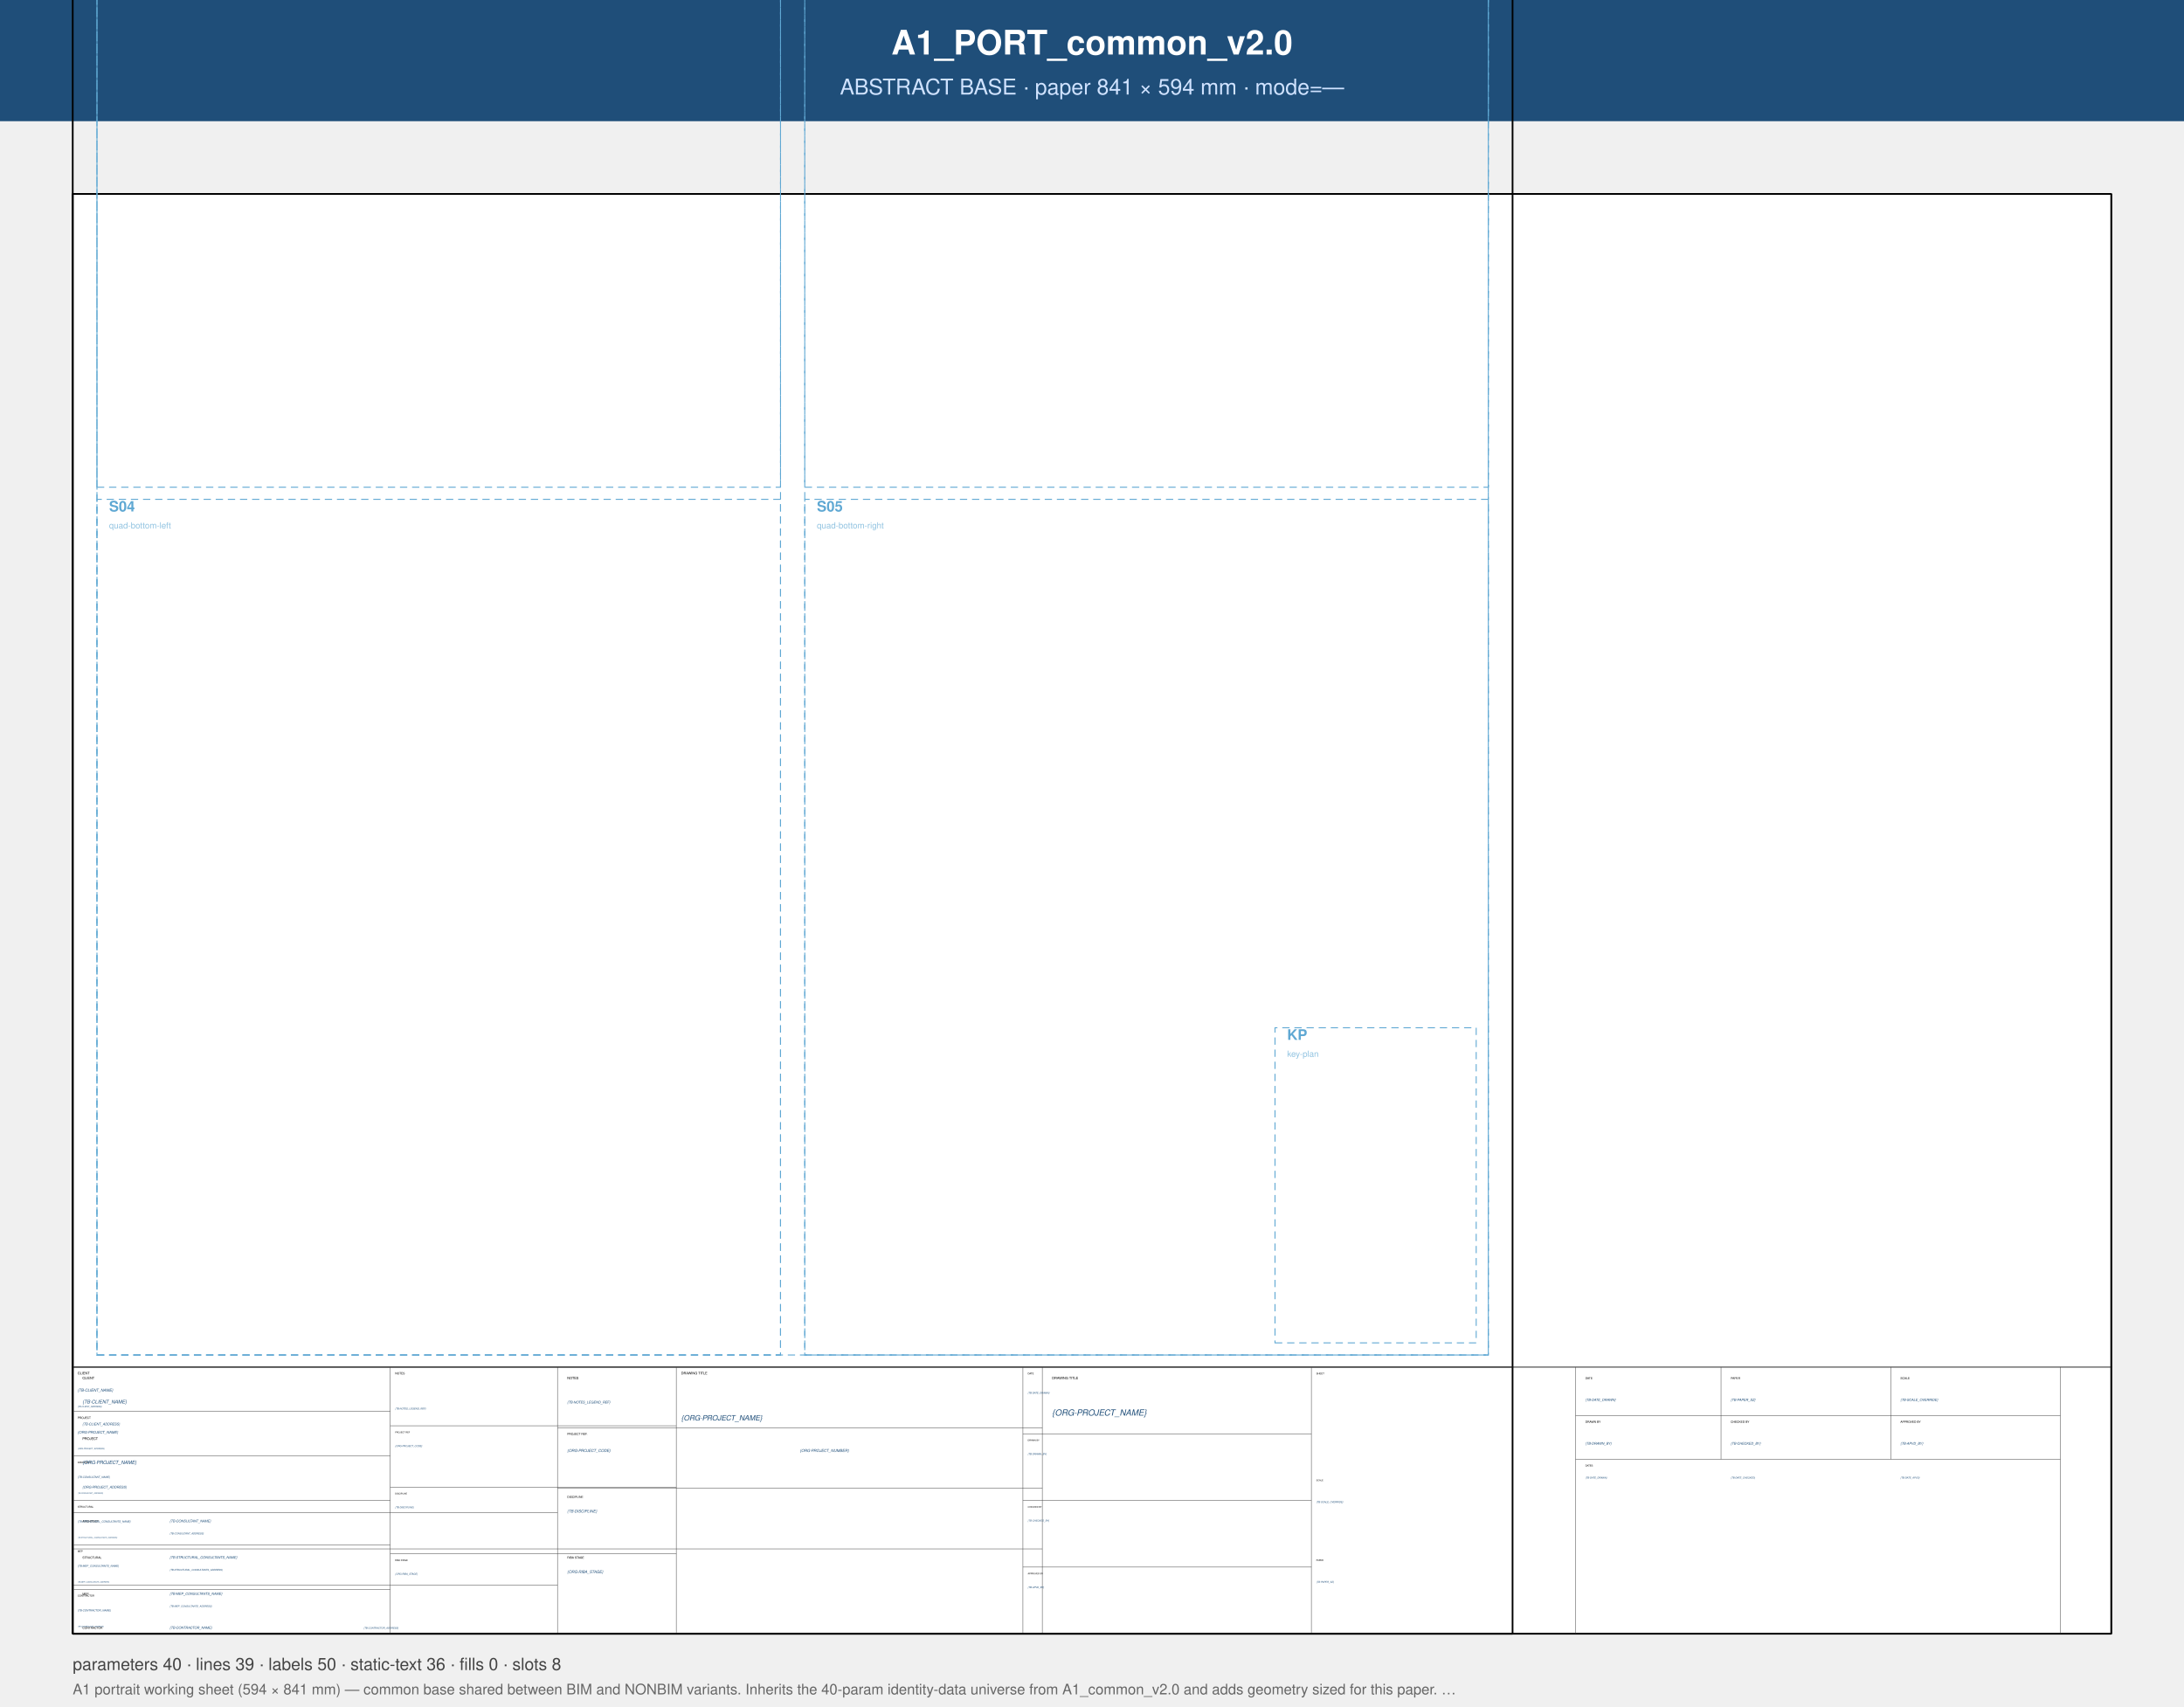
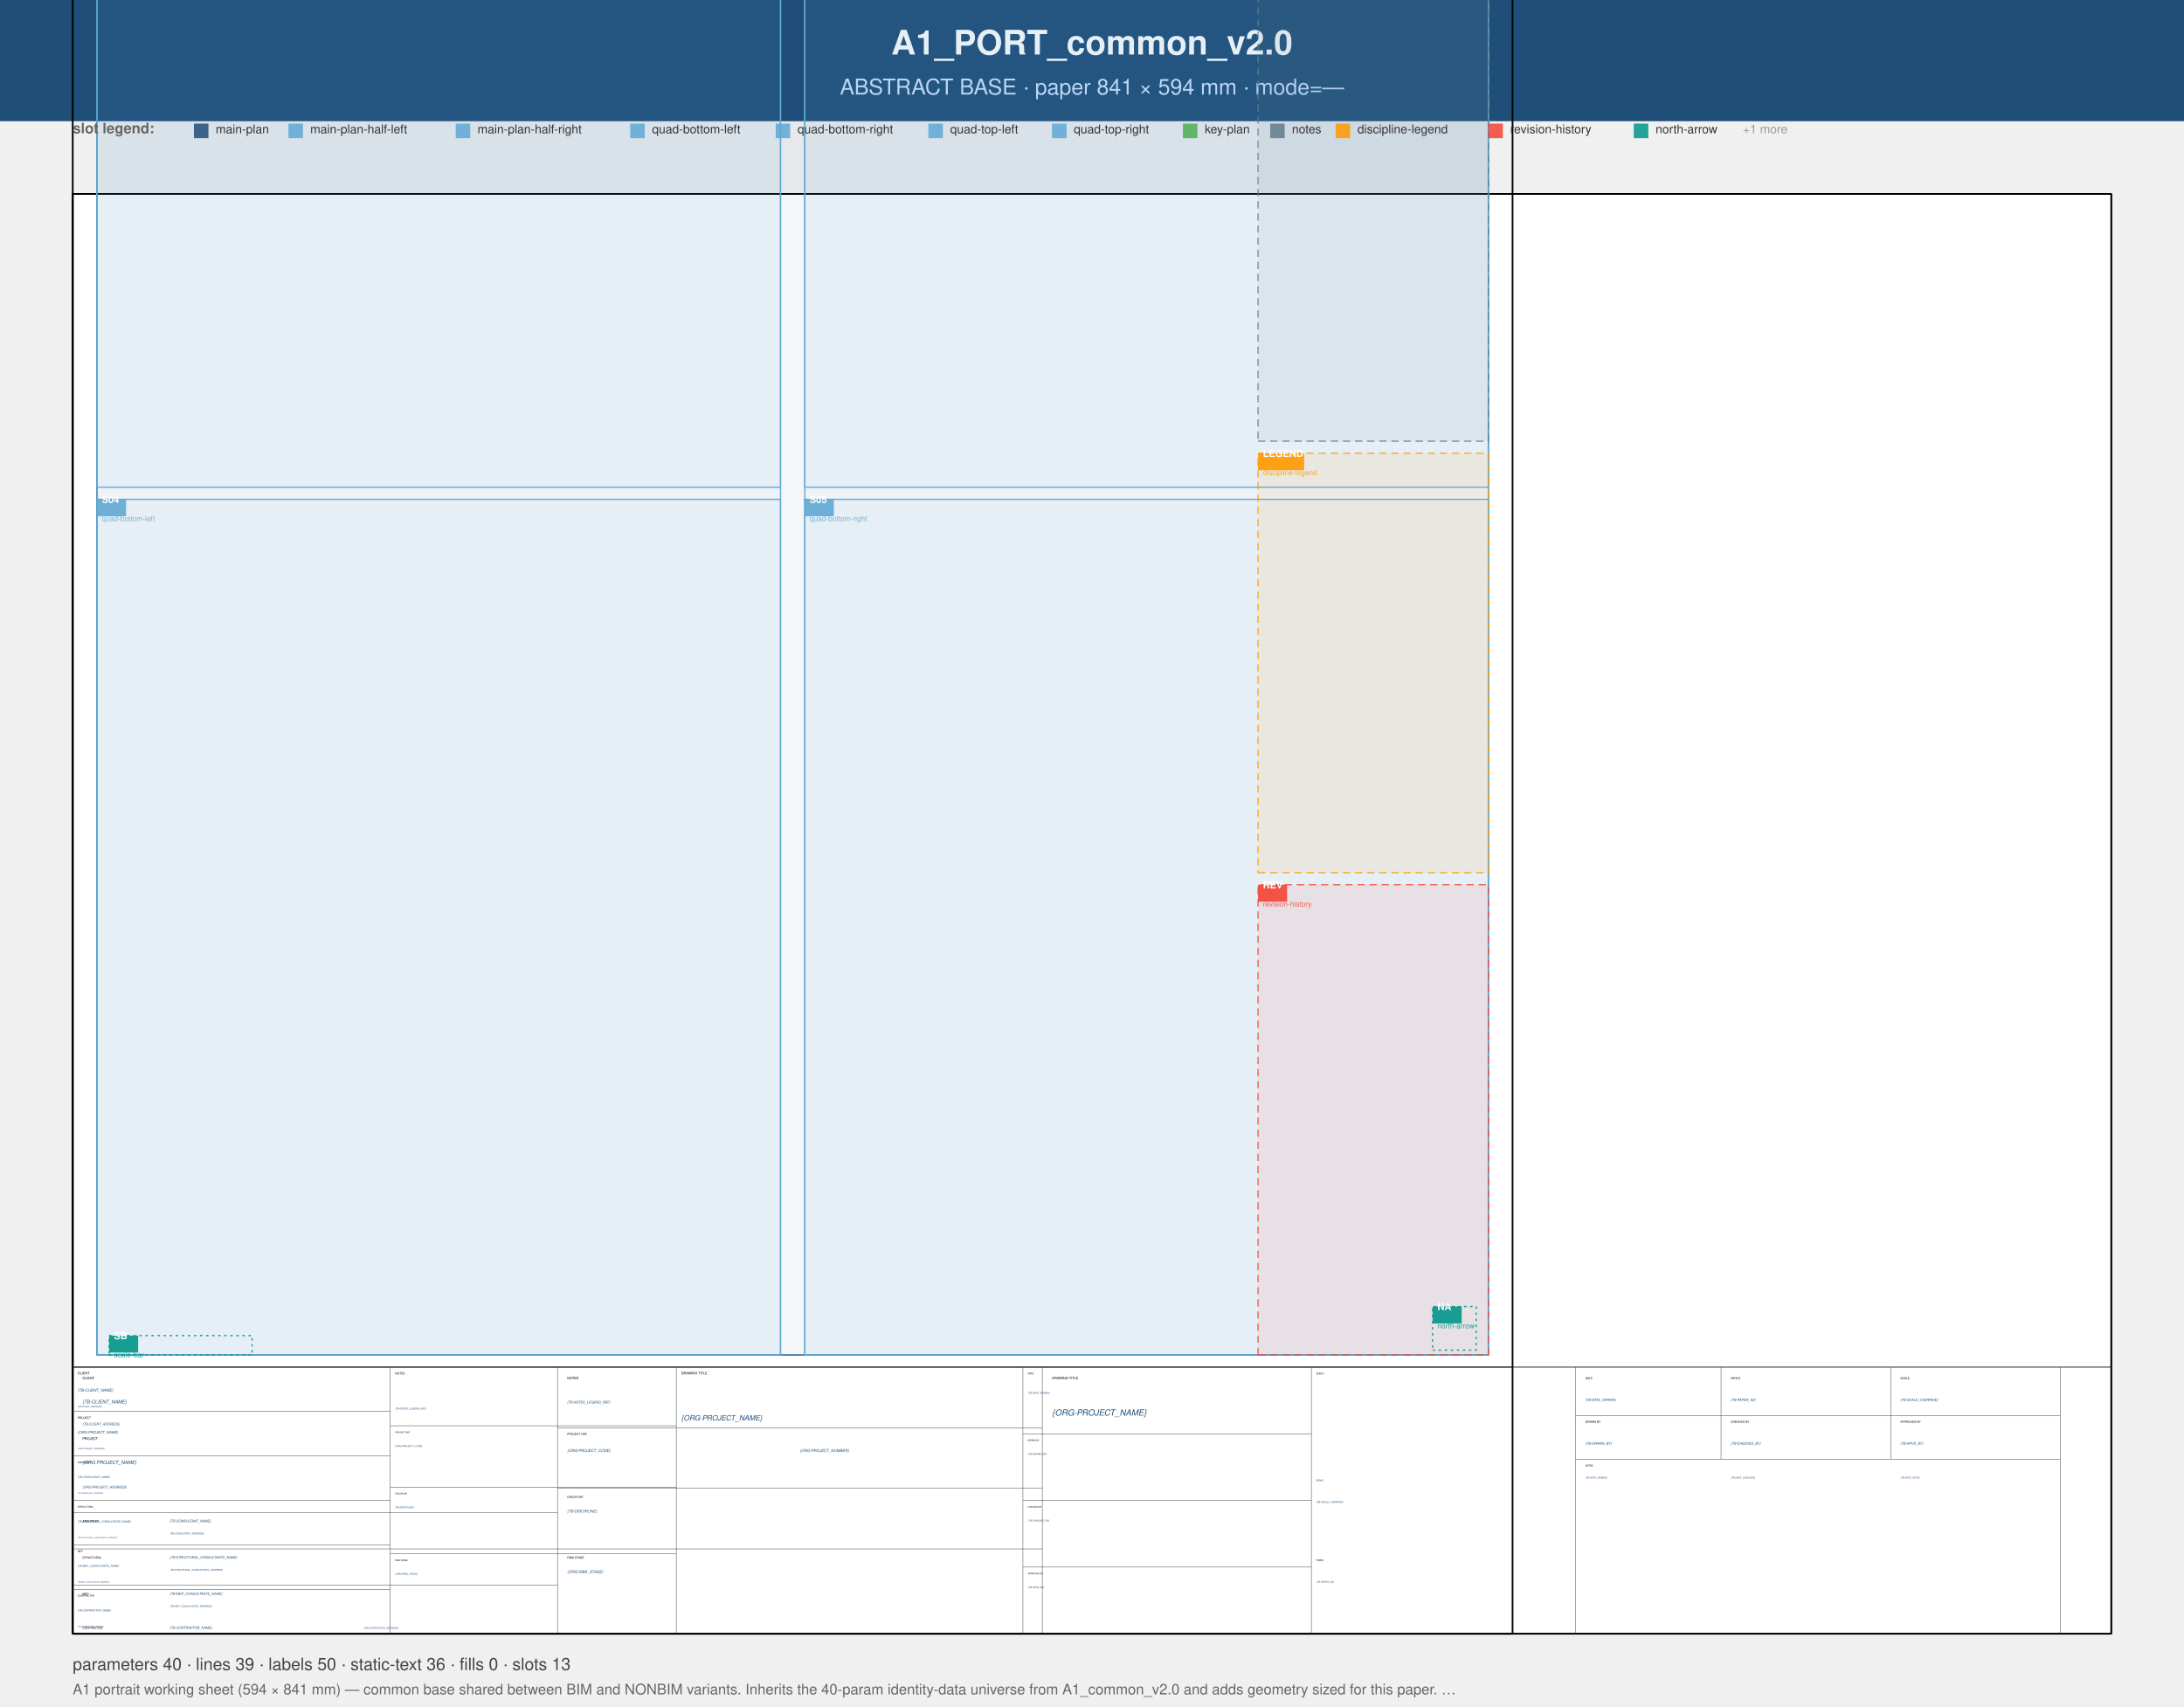
<svg xmlns="http://www.w3.org/2000/svg" viewBox="0 0 901 704" width="901mm" height="704mm" style="background:#fafafa;font-family:Helvetica,Arial,sans-serif;">
  <rect x="0" y="0" width="901" height="50" fill="#1F4E79" />
  <text x="450.5" y="22.5" text-anchor="middle" fill="#fff" font-size="14" font-weight="bold">A1_PORT_common_v2.0</text>
  <text x="450.5" y="39.0" text-anchor="middle" fill="#cfe2ff" font-size="9">ABSTRACT BASE   ·   paper 841 × 594 mm   ·   mode=—</text>
  <g transform="translate(30,674) scale(1,-1)">
    <rect x="0" y="0" width="841" height="594" fill="#ffffff" stroke="#1a1a1a" stroke-width="0.6" />
    <line x1="0" y1="0" x2="841" y2="0" stroke="#000" stroke-width="0.7" />
    <line x1="841" y1="0" x2="841" y2="594" stroke="#000" stroke-width="0.7" />
    <line x1="841" y1="594" x2="0" y2="594" stroke="#000" stroke-width="0.7" />
    <line x1="0" y1="594" x2="0" y2="0" stroke="#000" stroke-width="0.7" />
    <line x1="0" y1="110" x2="841" y2="110" stroke="#222" stroke-width="0.35" />
    <line x1="200" y1="0" x2="200" y2="110" stroke="#444" stroke-width="0.18" />
    <line x1="400" y1="0" x2="400" y2="110" stroke="#444" stroke-width="0.18" />
    <line x1="620" y1="0" x2="620" y2="110" stroke="#444" stroke-width="0.18" />
    <line x1="820" y1="0" x2="820" y2="110" stroke="#444" stroke-width="0.18" />
    <line x1="0" y1="50" x2="200" y2="50" stroke="#444" stroke-width="0.18" />
    <line x1="0" y1="35" x2="200" y2="35" stroke="#444" stroke-width="0.18" />
    <line x1="0" y1="20" x2="200" y2="20" stroke="#444" stroke-width="0.18" />
    <line x1="200" y1="85" x2="400" y2="85" stroke="#444" stroke-width="0.18" />
    <line x1="200" y1="60" x2="400" y2="60" stroke="#444" stroke-width="0.18" />
    <line x1="200" y1="35" x2="400" y2="35" stroke="#444" stroke-width="0.18" />
    <line x1="620" y1="90" x2="820" y2="90" stroke="#444" stroke-width="0.18" />
    <line x1="620" y1="72" x2="820" y2="72" stroke="#444" stroke-width="0.18" />
    <line x1="680" y1="72" x2="680" y2="110" stroke="#444" stroke-width="0.18" />
    <line x1="750" y1="72" x2="750" y2="110" stroke="#444" stroke-width="0.18" />
    <line x1="0" y1="0" x2="594" y2="0" stroke="#000" stroke-width="0.7" />
    <line x1="594" y1="0" x2="594" y2="841" stroke="#000" stroke-width="0.7" />
    <line x1="594" y1="841" x2="0" y2="841" stroke="#000" stroke-width="0.7" />
    <line x1="0" y1="841" x2="0" y2="0" stroke="#000" stroke-width="0.7" />
    <line x1="0" y1="110" x2="594" y2="110" stroke="#222" stroke-width="0.35" />
    <line x1="131" y1="0" x2="131" y2="110" stroke="#444" stroke-width="0.18" />
    <line x1="249" y1="0" x2="249" y2="110" stroke="#444" stroke-width="0.18" />
    <line x1="392" y1="0" x2="392" y2="110" stroke="#444" stroke-width="0.18" />
    <line x1="511" y1="0" x2="511" y2="110" stroke="#444" stroke-width="0.18" />
    <line x1="0" y1="18.3" x2="131" y2="18.3" stroke="#444" stroke-width="0.18" />
    <line x1="0" y1="36.7" x2="131" y2="36.7" stroke="#444" stroke-width="0.18" />
    <line x1="0" y1="55.0" x2="131" y2="55.0" stroke="#444" stroke-width="0.18" />
    <line x1="0" y1="73.3" x2="131" y2="73.3" stroke="#444" stroke-width="0.18" />
    <line x1="0" y1="91.7" x2="131" y2="91.7" stroke="#444" stroke-width="0.18" />
    <line x1="131" y1="33.0" x2="249" y2="33.0" stroke="#444" stroke-width="0.18" />
    <line x1="131" y1="60.5" x2="249" y2="60.5" stroke="#444" stroke-width="0.18" />
    <line x1="131" y1="85.8" x2="249" y2="85.8" stroke="#444" stroke-width="0.18" />
    <line x1="392" y1="27.5" x2="511" y2="27.5" stroke="#444" stroke-width="0.18" />
    <line x1="392" y1="55.0" x2="511" y2="55.0" stroke="#444" stroke-width="0.18" />
    <line x1="392" y1="82.5" x2="511" y2="82.5" stroke="#444" stroke-width="0.18" />
    <g transform="translate(4,105) scale(1,-1)">
      <text x="0" y="0" font-size="1.4" text-anchor="start" fill="#000">CLIENT</text>
    </g>
    <g transform="translate(4,80) scale(1,-1)">
      <text x="0" y="0" font-size="1.4" text-anchor="start" fill="#000">PROJECT</text>
    </g>
    <g transform="translate(4,46) scale(1,-1)">
      <text x="0" y="0" font-size="1.2" text-anchor="start" fill="#000">ARCHITECT</text>
    </g>
    <g transform="translate(4,31) scale(1,-1)">
      <text x="0" y="0" font-size="1.2" text-anchor="start" fill="#000">STRUCTURAL</text>
    </g>
    <g transform="translate(4,16) scale(1,-1)">
      <text x="0" y="0" font-size="1.2" text-anchor="start" fill="#000">MEP</text>
    </g>
    <g transform="translate(4,2) scale(1,-1)">
      <text x="0" y="0" font-size="1.2" text-anchor="start" fill="#000">CONTRACTOR</text>
    </g>
    <g transform="translate(204,105) scale(1,-1)">
      <text x="0" y="0" font-size="1.4" text-anchor="start" fill="#000">NOTES</text>
    </g>
    <g transform="translate(404,105) scale(1,-1)">
      <text x="0" y="0" font-size="1.4" text-anchor="start" fill="#000">DRAWING TITLE</text>
    </g>
    <g transform="translate(204,82) scale(1,-1)">
      <text x="0" y="0" font-size="1.2" text-anchor="start" fill="#000">PROJECT REF.</text>
    </g>
    <g transform="translate(204,56) scale(1,-1)">
      <text x="0" y="0" font-size="1.2" text-anchor="start" fill="#000">DISCIPLINE</text>
    </g>
    <g transform="translate(204,31) scale(1,-1)">
      <text x="0" y="0" font-size="1.2" text-anchor="start" fill="#000">RIBA STAGE</text>
    </g>
    <g transform="translate(624,105) scale(1,-1)">
      <text x="0" y="0" font-size="1.2" text-anchor="start" fill="#000">DATE</text>
    </g>
    <g transform="translate(684,105) scale(1,-1)">
      <text x="0" y="0" font-size="1.2" text-anchor="start" fill="#000">PAPER</text>
    </g>
    <g transform="translate(754,105) scale(1,-1)">
      <text x="0" y="0" font-size="1.2" text-anchor="start" fill="#000">SCALE</text>
    </g>
    <g transform="translate(624,87) scale(1,-1)">
      <text x="0" y="0" font-size="1.2" text-anchor="start" fill="#000">DRAWN BY</text>
    </g>
    <g transform="translate(684,87) scale(1,-1)">
      <text x="0" y="0" font-size="1.2" text-anchor="start" fill="#000">CHECKED BY</text>
    </g>
    <g transform="translate(754,87) scale(1,-1)">
      <text x="0" y="0" font-size="1.2" text-anchor="start" fill="#000">APPROVED BY</text>
    </g>
    <g transform="translate(624,69) scale(1,-1)">
      <text x="0" y="0" font-size="1.0" text-anchor="start" fill="#000">DATES</text>
    </g>
    <g transform="translate(2,107) scale(1,-1)">
      <text x="0" y="0" font-size="1.4" text-anchor="start" fill="#000">CLIENT</text>
    </g>
    <g transform="translate(2,88.66667) scale(1,-1)">
      <text x="0" y="0" font-size="1.2" text-anchor="start" fill="#000">PROJECT</text>
    </g>
    <g transform="translate(2,70.33333) scale(1,-1)">
      <text x="0" y="0" font-size="1.0" text-anchor="start" fill="#000">ARCHITECT</text>
    </g>
    <g transform="translate(2,52.0) scale(1,-1)">
      <text x="0" y="0" font-size="1.0" text-anchor="start" fill="#000">STRUCTURAL</text>
    </g>
    <g transform="translate(2,33.66667) scale(1,-1)">
      <text x="0" y="0" font-size="1.0" text-anchor="start" fill="#000">MEP</text>
    </g>
    <g transform="translate(2,15.33333) scale(1,-1)">
      <text x="0" y="0" font-size="1.0" text-anchor="start" fill="#000">CONTRACTOR</text>
    </g>
    <g transform="translate(133,107) scale(1,-1)">
      <text x="0" y="0" font-size="1.2" text-anchor="start" fill="#000">NOTES</text>
    </g>
    <g transform="translate(133,82.8) scale(1,-1)">
      <text x="0" y="0" font-size="0.9" text-anchor="start" fill="#000">PROJECT REF</text>
    </g>
    <g transform="translate(133,57.5) scale(1,-1)">
      <text x="0" y="0" font-size="0.9" text-anchor="start" fill="#000">DISCIPLINE</text>
    </g>
    <g transform="translate(133,30.0) scale(1,-1)">
      <text x="0" y="0" font-size="0.9" text-anchor="start" fill="#000">RIBA STAGE</text>
    </g>
    <g transform="translate(251,107) scale(1,-1)">
      <text x="0" y="0" font-size="1.4" text-anchor="start" fill="#000">DRAWING TITLE</text>
    </g>
    <g transform="translate(394,107) scale(1,-1)">
      <text x="0" y="0" font-size="1.0" text-anchor="start" fill="#000">DATE</text>
    </g>
    <g transform="translate(394,79.5) scale(1,-1)">
      <text x="0" y="0" font-size="0.9" text-anchor="start" fill="#000">DRAWN BY</text>
    </g>
    <g transform="translate(394,52.0) scale(1,-1)">
      <text x="0" y="0" font-size="0.9" text-anchor="start" fill="#000">CHECKED BY</text>
    </g>
    <g transform="translate(394,24.5) scale(1,-1)">
      <text x="0" y="0" font-size="0.9" text-anchor="start" fill="#000">APPROVED BY</text>
    </g>
    <g transform="translate(513,107) scale(1,-1)">
      <text x="0" y="0" font-size="1.0" text-anchor="start" fill="#000">SHEET</text>
    </g>
    <g transform="translate(513,63.0) scale(1,-1)">
      <text x="0" y="0" font-size="0.9" text-anchor="start" fill="#000">SCALE</text>
    </g>
    <g transform="translate(513,30.0) scale(1,-1)">
      <text x="0" y="0" font-size="0.9" text-anchor="start" fill="#000">PAPER</text>
    </g>
    <g transform="translate(4,95) scale(1,-1)">
      <text x="0" y="0" font-size="2.0" text-anchor="start" fill="#1F4E79" font-style="italic">{TB·CLIENT_NAME}</text>
    </g>
    <g transform="translate(4,86) scale(1,-1)">
      <text x="0" y="0" font-size="1.4" text-anchor="start" fill="#1F4E79" font-style="italic">{TB·CLIENT_ADDRESS}</text>
    </g>
    <g transform="translate(4,70) scale(1,-1)">
      <text x="0" y="0" font-size="2.0" text-anchor="start" fill="#1F4E79" font-style="italic">{ORG·PROJECT_NAME}</text>
    </g>
    <g transform="translate(4,60) scale(1,-1)">
      <text x="0" y="0" font-size="1.4" text-anchor="start" fill="#1F4E79" font-style="italic">{ORG·PROJECT_ADDRESS}</text>
    </g>
    <g transform="translate(40,46) scale(1,-1)">
      <text x="0" y="0" font-size="1.4" text-anchor="start" fill="#1F4E79" font-style="italic">{TB·CONSULTANT_NAME}</text>
    </g>
    <g transform="translate(40,41) scale(1,-1)">
      <text x="0" y="0" font-size="1.0" text-anchor="start" fill="#1F4E79" font-style="italic">{TB·CONSULTANT_ADDRESS}</text>
    </g>
    <g transform="translate(40,31) scale(1,-1)">
      <text x="0" y="0" font-size="1.4" text-anchor="start" fill="#1F4E79" font-style="italic">{TB·STRUCTURAL_CONSULTANTS_NAME}</text>
    </g>
    <g transform="translate(40,26) scale(1,-1)">
      <text x="0" y="0" font-size="1.0" text-anchor="start" fill="#1F4E79" font-style="italic">{TB·STRUCTURAL_CONSULTANTS_ADDRESS}</text>
    </g>
    <g transform="translate(40,16) scale(1,-1)">
      <text x="0" y="0" font-size="1.4" text-anchor="start" fill="#1F4E79" font-style="italic">{TB·MEP_CONSULTANTS_NAME}</text>
    </g>
    <g transform="translate(40,11) scale(1,-1)">
      <text x="0" y="0" font-size="1.0" text-anchor="start" fill="#1F4E79" font-style="italic">{TB·MEP_CONSULTANTS_ADDRESS}</text>
    </g>
    <g transform="translate(40,2) scale(1,-1)">
      <text x="0" y="0" font-size="1.4" text-anchor="start" fill="#1F4E79" font-style="italic">{TB·CONTRACTOR_NAME}</text>
    </g>
    <g transform="translate(120,2) scale(1,-1)">
      <text x="0" y="0" font-size="1.0" text-anchor="start" fill="#1F4E79" font-style="italic">{TB·CONTRACTOR_ADDRESS}</text>
    </g>
    <g transform="translate(204,75) scale(1,-1)">
      <text x="0" y="0" font-size="1.6" text-anchor="start" fill="#1F4E79" font-style="italic">{ORG·PROJECT_CODE}</text>
    </g>
    <g transform="translate(300,75) scale(1,-1)">
      <text x="0" y="0" font-size="1.6" text-anchor="start" fill="#1F4E79" font-style="italic">{ORG·PROJECT_NUMBER}</text>
    </g>
    <g transform="translate(204,50) scale(1,-1)">
      <text x="0" y="0" font-size="1.6" text-anchor="start" fill="#1F4E79" font-style="italic">{TB·DISCIPLINE}</text>
    </g>
    <g transform="translate(204,25) scale(1,-1)">
      <text x="0" y="0" font-size="1.6" text-anchor="start" fill="#1F4E79" font-style="italic">{ORG·RIBA_STAGE}</text>
    </g>
    <g transform="translate(204,95) scale(1,-1)">
      <text x="0" y="0" font-size="1.4" text-anchor="start" fill="#1F4E79" font-style="italic">{TB·NOTES_LEGEND_REF}</text>
    </g>
    <g transform="translate(404,90) scale(1,-1)">
      <text x="0" y="0" font-size="3.5" text-anchor="start" fill="#1F4E79" font-style="italic">{ORG·PROJECT_NAME}</text>
    </g>
    <g transform="translate(624,96) scale(1,-1)">
      <text x="0" y="0" font-size="1.4" text-anchor="start" fill="#1F4E79" font-style="italic">{TB·DATE_DRAWN}</text>
    </g>
    <g transform="translate(684,96) scale(1,-1)">
      <text x="0" y="0" font-size="1.4" text-anchor="start" fill="#1F4E79" font-style="italic">{TB·PAPER_SZ}</text>
    </g>
    <g transform="translate(754,96) scale(1,-1)">
      <text x="0" y="0" font-size="1.4" text-anchor="start" fill="#1F4E79" font-style="italic">{TB·SCALE_OVERRIDE}</text>
    </g>
    <g transform="translate(624,78) scale(1,-1)">
      <text x="0" y="0" font-size="1.4" text-anchor="start" fill="#1F4E79" font-style="italic">{TB·DRAWN_BY}</text>
    </g>
    <g transform="translate(684,78) scale(1,-1)">
      <text x="0" y="0" font-size="1.4" text-anchor="start" fill="#1F4E79" font-style="italic">{TB·CHECKED_BY}</text>
    </g>
    <g transform="translate(754,78) scale(1,-1)">
      <text x="0" y="0" font-size="1.4" text-anchor="start" fill="#1F4E79" font-style="italic">{TB·APVD_BY}</text>
    </g>
    <g transform="translate(624,64) scale(1,-1)">
      <text x="0" y="0" font-size="1.0" text-anchor="start" fill="#1F4E79" font-style="italic">{TB·DATE_DRAWN}</text>
    </g>
    <g transform="translate(684,64) scale(1,-1)">
      <text x="0" y="0" font-size="1.0" text-anchor="start" fill="#1F4E79" font-style="italic">{TB·DATE_CHECKED}</text>
    </g>
    <g transform="translate(754,64) scale(1,-1)">
      <text x="0" y="0" font-size="1.0" text-anchor="start" fill="#1F4E79" font-style="italic">{TB·DATE_APVD}</text>
    </g>
    <g transform="translate(2,99.91667) scale(1,-1)">
      <text x="0" y="0" font-size="1.6" text-anchor="start" fill="#1F4E79" font-style="italic">{TB·CLIENT_NAME}</text>
    </g>
    <g transform="translate(2,93.41667) scale(1,-1)">
      <text x="0" y="0" font-size="0.9" text-anchor="start" fill="#1F4E79" font-style="italic">{TB·CLIENT_ADDRESS}</text>
    </g>
    <g transform="translate(2,82.58333) scale(1,-1)">
      <text x="0" y="0" font-size="1.5" text-anchor="start" fill="#1F4E79" font-style="italic">{ORG·PROJECT_NAME}</text>
    </g>
    <g transform="translate(2,76.08333) scale(1,-1)">
      <text x="0" y="0" font-size="0.85" text-anchor="start" fill="#1F4E79" font-style="italic">{ORG·PROJECT_ADDRESS}</text>
    </g>
    <g transform="translate(2,64.25) scale(1,-1)">
      <text x="0" y="0" font-size="1.1" text-anchor="start" fill="#1F4E79" font-style="italic">{TB·CONSULTANT_NAME}</text>
    </g>
    <g transform="translate(2,57.75) scale(1,-1)">
      <text x="0" y="0" font-size="0.75" text-anchor="start" fill="#1F4E79" font-style="italic">{TB·CONSULTANT_ADDRESS}</text>
    </g>
    <g transform="translate(2,45.91667) scale(1,-1)">
      <text x="0" y="0" font-size="1.1" text-anchor="start" fill="#1F4E79" font-style="italic">{TB·STRUCTURAL_CONSULTANTS_NAME}</text>
    </g>
    <g transform="translate(2,39.41667) scale(1,-1)">
      <text x="0" y="0" font-size="0.75" text-anchor="start" fill="#1F4E79" font-style="italic">{TB·STRUCTURAL_CONSULTANTS_ADDRESS}</text>
    </g>
    <g transform="translate(2,27.58333) scale(1,-1)">
      <text x="0" y="0" font-size="1.1" text-anchor="start" fill="#1F4E79" font-style="italic">{TB·MEP_CONSULTANTS_NAME}</text>
    </g>
    <g transform="translate(2,21.08333) scale(1,-1)">
      <text x="0" y="0" font-size="0.75" text-anchor="start" fill="#1F4E79" font-style="italic">{TB·MEP_CONSULTANTS_ADDRESS}</text>
    </g>
    <g transform="translate(2,9.25) scale(1,-1)">
      <text x="0" y="0" font-size="1.1" text-anchor="start" fill="#1F4E79" font-style="italic">{TB·CONTRACTOR_NAME}</text>
    </g>
    <g transform="translate(2,2.75) scale(1,-1)">
      <text x="0" y="0" font-size="0.75" text-anchor="start" fill="#1F4E79" font-style="italic">{TB·CONTRACTOR_ADDRESS}</text>
    </g>
    <g transform="translate(133,92.5) scale(1,-1)">
      <text x="0" y="0" font-size="1.0" text-anchor="start" fill="#1F4E79" font-style="italic">{TB·NOTES_LEGEND_REF}</text>
    </g>
    <g transform="translate(133,77.1) scale(1,-1)">
      <text x="0" y="0" font-size="1.0" text-anchor="start" fill="#1F4E79" font-style="italic">{ORG·PROJECT_CODE}</text>
    </g>
    <g transform="translate(133,51.8) scale(1,-1)">
      <text x="0" y="0" font-size="1.0" text-anchor="start" fill="#1F4E79" font-style="italic">{TB·DISCIPLINE}</text>
    </g>
    <g transform="translate(133,24.3) scale(1,-1)">
      <text x="0" y="0" font-size="1.0" text-anchor="start" fill="#1F4E79" font-style="italic">{ORG·RIBA_STAGE}</text>
    </g>
    <g transform="translate(251,88.0) scale(1,-1)">
      <text x="0" y="0" font-size="3.0" text-anchor="start" fill="#1F4E79" font-style="italic">{ORG·PROJECT_NAME}</text>
    </g>
    <g transform="translate(394,99.0) scale(1,-1)">
      <text x="0" y="0" font-size="1.0" text-anchor="start" fill="#1F4E79" font-style="italic">{TB·DATE_DRAWN}</text>
    </g>
    <g transform="translate(394,73.8) scale(1,-1)">
      <text x="0" y="0" font-size="1.0" text-anchor="start" fill="#1F4E79" font-style="italic">{TB·DRAWN_BY}</text>
    </g>
    <g transform="translate(394,46.3) scale(1,-1)">
      <text x="0" y="0" font-size="1.0" text-anchor="start" fill="#1F4E79" font-style="italic">{TB·CHECKED_BY}</text>
    </g>
    <g transform="translate(394,18.8) scale(1,-1)">
      <text x="0" y="0" font-size="1.0" text-anchor="start" fill="#1F4E79" font-style="italic">{TB·APVD_BY}</text>
    </g>
    <g transform="translate(513,54.0) scale(1,-1)">
      <text x="0" y="0" font-size="1.0" text-anchor="start" fill="#1F4E79" font-style="italic">{TB·SCALE_OVERRIDE}</text>
    </g>
    <g transform="translate(513,21.0) scale(1,-1)">
      <text x="0" y="0" font-size="1.0" text-anchor="start" fill="#1F4E79" font-style="italic">{TB·PAPER_SZ}</text>
    </g>
-     <rect x="10" y="115" width="574" height="721" fill="none" stroke="#5fa8d3" stroke-width="0.4" stroke-dasharray="3,2" />
-     <g transform="translate(15,831) scale(1,-1)">
-       <text x="0" y="0" font-size="6" font-weight="bold" fill="#5fa8d3">S01</text>
-     </g>
-     <g transform="translate(15,824) scale(1,-1)">
-       <text x="0" y="0" font-size="3.5" fill="#5fa8d3" opacity="0.7">main-plan</text>
-     </g>
-     <rect x="10" y="115" width="282" height="721" fill="none" stroke="#5fa8d3" stroke-width="0.4" stroke-dasharray="3,2" />
-     <g transform="translate(15,831) scale(1,-1)">
-       <text x="0" y="0" font-size="6" font-weight="bold" fill="#5fa8d3">S02</text>
-     </g>
-     <g transform="translate(15,824) scale(1,-1)">
-       <text x="0" y="0" font-size="3.5" fill="#5fa8d3" opacity="0.7">main-plan-half-left</text>
-     </g>
-     <rect x="302" y="115" width="282" height="721" fill="none" stroke="#5fa8d3" stroke-width="0.4" stroke-dasharray="3,2" />
-     <g transform="translate(307,831) scale(1,-1)">
-       <text x="0" y="0" font-size="6" font-weight="bold" fill="#5fa8d3">S03</text>
-     </g>
-     <g transform="translate(307,824) scale(1,-1)">
-       <text x="0" y="0" font-size="3.5" fill="#5fa8d3" opacity="0.7">main-plan-half-right</text>
-     </g>
-     <rect x="10" y="115" width="282" height="353" fill="none" stroke="#5fa8d3" stroke-width="0.4" stroke-dasharray="3,2" />
-     <g transform="translate(15,463) scale(1,-1)">
-       <text x="0" y="0" font-size="6" font-weight="bold" fill="#5fa8d3">S04</text>
-     </g>
-     <g transform="translate(15,456) scale(1,-1)">
-       <text x="0" y="0" font-size="3.5" fill="#5fa8d3" opacity="0.7">quad-bottom-left</text>
-     </g>
-     <rect x="302" y="115" width="282" height="353" fill="none" stroke="#5fa8d3" stroke-width="0.4" stroke-dasharray="3,2" />
-     <g transform="translate(307,463) scale(1,-1)">
-       <text x="0" y="0" font-size="6" font-weight="bold" fill="#5fa8d3">S05</text>
-     </g>
-     <g transform="translate(307,456) scale(1,-1)">
-       <text x="0" y="0" font-size="3.5" fill="#5fa8d3" opacity="0.7">quad-bottom-right</text>
-     </g>
-     <rect x="10" y="473" width="282" height="353" fill="none" stroke="#5fa8d3" stroke-width="0.4" stroke-dasharray="3,2" />
-     <g transform="translate(15,821) scale(1,-1)">
-       <text x="0" y="0" font-size="6" font-weight="bold" fill="#5fa8d3">S06</text>
-     </g>
-     <g transform="translate(15,814) scale(1,-1)">
-       <text x="0" y="0" font-size="3.5" fill="#5fa8d3" opacity="0.7">quad-top-left</text>
-     </g>
-     <rect x="302" y="473" width="282" height="353" fill="none" stroke="#5fa8d3" stroke-width="0.4" stroke-dasharray="3,2" />
-     <g transform="translate(307,821) scale(1,-1)">
-       <text x="0" y="0" font-size="6" font-weight="bold" fill="#5fa8d3">S07</text>
-     </g>
-     <g transform="translate(307,814) scale(1,-1)">
-       <text x="0" y="0" font-size="3.5" fill="#5fa8d3" opacity="0.7">quad-top-right</text>
-     </g>
-     <rect x="496" y="120" width="83" height="130" fill="none" stroke="#5fa8d3" stroke-width="0.4" stroke-dasharray="3,2" />
-     <g transform="translate(501,245) scale(1,-1)">
-       <text x="0" y="0" font-size="6" font-weight="bold" fill="#5fa8d3">KP</text>
-     </g>
-     <g transform="translate(501,238) scale(1,-1)">
-       <text x="0" y="0" font-size="3.5" fill="#5fa8d3" opacity="0.7">key-plan</text>
+     <rect x="10" y="115" width="574" height="721" fill="#1F4E79" fill-opacity="0.05" stroke="#1F4E79" stroke-width="0.5" stroke-dasharray="" opacity="1.0" />
+     <rect x="10" y="829" width="12" height="7" fill="#1F4E79" opacity="0.9" />
+     <g transform="translate(12,834.5) scale(1,-1)">
+       <text x="0" y="0" font-size="4" font-weight="bold" fill="#fff">S01</text>
+     </g>
+     <g transform="translate(12,827) scale(1,-1)">
+       <text x="0" y="0" font-size="3" fill="#1F4E79" opacity="0.85">main-plan</text>
+     </g>
+     <rect x="10" y="115" width="282" height="721" fill="#5fa8d3" fill-opacity="0.05" stroke="#5fa8d3" stroke-width="0.5" stroke-dasharray="" opacity="1.0" />
+     <rect x="10" y="829" width="12" height="7" fill="#5fa8d3" opacity="0.9" />
+     <g transform="translate(12,834.5) scale(1,-1)">
+       <text x="0" y="0" font-size="4" font-weight="bold" fill="#fff">S02</text>
+     </g>
+     <g transform="translate(12,827) scale(1,-1)">
+       <text x="0" y="0" font-size="3" fill="#5fa8d3" opacity="0.85">main-plan-half-left</text>
+     </g>
+     <rect x="302" y="115" width="282" height="721" fill="#5fa8d3" fill-opacity="0.05" stroke="#5fa8d3" stroke-width="0.5" stroke-dasharray="" opacity="1.0" />
+     <rect x="302" y="829" width="12" height="7" fill="#5fa8d3" opacity="0.9" />
+     <g transform="translate(304,834.5) scale(1,-1)">
+       <text x="0" y="0" font-size="4" font-weight="bold" fill="#fff">S03</text>
+     </g>
+     <g transform="translate(304,827) scale(1,-1)">
+       <text x="0" y="0" font-size="3" fill="#5fa8d3" opacity="0.85">main-plan-half-right</text>
+     </g>
+     <rect x="10" y="115" width="282" height="353" fill="#5fa8d3" fill-opacity="0.05" stroke="#5fa8d3" stroke-width="0.5" stroke-dasharray="" opacity="1.0" />
+     <rect x="10" y="461" width="12" height="7" fill="#5fa8d3" opacity="0.9" />
+     <g transform="translate(12,466.5) scale(1,-1)">
+       <text x="0" y="0" font-size="4" font-weight="bold" fill="#fff">S04</text>
+     </g>
+     <g transform="translate(12,459) scale(1,-1)">
+       <text x="0" y="0" font-size="3" fill="#5fa8d3" opacity="0.85">quad-bottom-left</text>
+     </g>
+     <rect x="302" y="115" width="282" height="353" fill="#5fa8d3" fill-opacity="0.05" stroke="#5fa8d3" stroke-width="0.5" stroke-dasharray="" opacity="1.0" />
+     <rect x="302" y="461" width="12" height="7" fill="#5fa8d3" opacity="0.9" />
+     <g transform="translate(304,466.5) scale(1,-1)">
+       <text x="0" y="0" font-size="4" font-weight="bold" fill="#fff">S05</text>
+     </g>
+     <g transform="translate(304,459) scale(1,-1)">
+       <text x="0" y="0" font-size="3" fill="#5fa8d3" opacity="0.85">quad-bottom-right</text>
+     </g>
+     <rect x="10" y="473" width="282" height="353" fill="#5fa8d3" fill-opacity="0.05" stroke="#5fa8d3" stroke-width="0.5" stroke-dasharray="" opacity="1.0" />
+     <rect x="10" y="819" width="12" height="7" fill="#5fa8d3" opacity="0.9" />
+     <g transform="translate(12,824.5) scale(1,-1)">
+       <text x="0" y="0" font-size="4" font-weight="bold" fill="#fff">S06</text>
+     </g>
+     <g transform="translate(12,817) scale(1,-1)">
+       <text x="0" y="0" font-size="3" fill="#5fa8d3" opacity="0.85">quad-top-left</text>
+     </g>
+     <rect x="302" y="473" width="282" height="353" fill="#5fa8d3" fill-opacity="0.05" stroke="#5fa8d3" stroke-width="0.5" stroke-dasharray="" opacity="1.0" />
+     <rect x="302" y="819" width="12" height="7" fill="#5fa8d3" opacity="0.9" />
+     <g transform="translate(304,824.5) scale(1,-1)">
+       <text x="0" y="0" font-size="4" font-weight="bold" fill="#fff">S07</text>
+     </g>
+     <g transform="translate(304,817) scale(1,-1)">
+       <text x="0" y="0" font-size="3" fill="#5fa8d3" opacity="0.85">quad-top-right</text>
+     </g>
+     <rect x="489" y="701" width="95" height="130" fill="#4CAF50" fill-opacity="0.10" stroke="#4CAF50" stroke-width="0.5" stroke-dasharray="3,2" opacity="0.85" />
+     <rect x="489" y="824" width="12" height="7" fill="#4CAF50" opacity="0.9" />
+     <g transform="translate(491,829.5) scale(1,-1)">
+       <text x="0" y="0" font-size="4" font-weight="bold" fill="#fff">KP</text>
+     </g>
+     <g transform="translate(491,822) scale(1,-1)">
+       <text x="0" y="0" font-size="3" fill="#4CAF50" opacity="0.85">key-plan</text>
+     </g>
+     <rect x="489" y="492" width="95" height="202" fill="#607D8B" fill-opacity="0.10" stroke="#607D8B" stroke-width="0.5" stroke-dasharray="3,2" opacity="0.85" />
+     <rect x="489" y="687" width="16.5" height="7" fill="#607D8B" opacity="0.9" />
+     <g transform="translate(491,692.5) scale(1,-1)">
+       <text x="0" y="0" font-size="4" font-weight="bold" fill="#fff">NOTES</text>
+     </g>
+     <g transform="translate(491,685) scale(1,-1)">
+       <text x="0" y="0" font-size="3" fill="#607D8B" opacity="0.85">notes</text>
+     </g>
+     <rect x="489" y="314" width="95" height="173" fill="#FF9800" fill-opacity="0.10" stroke="#FF9800" stroke-width="0.5" stroke-dasharray="3,2" opacity="0.85" />
+     <rect x="489" y="480" width="19.0" height="7" fill="#FF9800" opacity="0.9" />
+     <g transform="translate(491,485.5) scale(1,-1)">
+       <text x="0" y="0" font-size="4" font-weight="bold" fill="#fff">LEGEND</text>
+     </g>
+     <g transform="translate(491,478) scale(1,-1)">
+       <text x="0" y="0" font-size="3" fill="#FF9800" opacity="0.85">discipline-legend</text>
+     </g>
+     <rect x="489" y="115" width="95" height="194" fill="#F44336" fill-opacity="0.10" stroke="#F44336" stroke-width="0.5" stroke-dasharray="3,2" opacity="0.85" />
+     <rect x="489" y="302" width="12" height="7" fill="#F44336" opacity="0.9" />
+     <g transform="translate(491,307.5) scale(1,-1)">
+       <text x="0" y="0" font-size="4" font-weight="bold" fill="#fff">REV</text>
+     </g>
+     <g transform="translate(491,300) scale(1,-1)">
+       <text x="0" y="0" font-size="3" fill="#F44336" opacity="0.85">revision-history</text>
+     </g>
+     <rect x="561" y="117" width="18" height="18" fill="#009688" fill-opacity="0.0" stroke="#009688" stroke-width="0.5" stroke-dasharray="1,1.5" opacity="0.95" />
+     <rect x="561" y="128" width="12" height="7" fill="#009688" opacity="0.9" />
+     <g transform="translate(563,133.5) scale(1,-1)">
+       <text x="0" y="0" font-size="4" font-weight="bold" fill="#fff">NA</text>
+     </g>
+     <g transform="translate(563,126) scale(1,-1)">
+       <text x="0" y="0" font-size="3" fill="#009688" opacity="0.85">north-arrow</text>
+     </g>
+     <rect x="15" y="115" width="59" height="8" fill="#009688" fill-opacity="0.0" stroke="#009688" stroke-width="0.5" stroke-dasharray="1,1.5" opacity="0.95" />
+     <rect x="15" y="116" width="12" height="7" fill="#009688" opacity="0.9" />
+     <g transform="translate(17,121.5) scale(1,-1)">
+       <text x="0" y="0" font-size="4" font-weight="bold" fill="#fff">SB</text>
+     </g>
+     <g transform="translate(17,114) scale(1,-1)">
+       <text x="0" y="0" font-size="3" fill="#009688" opacity="0.85">scale-bar</text>
    </g>
  </g>
-   <text x="30" y="689.0" font-size="7" fill="#444">parameters 40  ·  lines 39  ·  labels 50  ·  static-text 36  ·  fills 0  ·  slots 8</text>
+   <text x="30" y="55" font-size="6" fill="#666" font-weight="bold">slot legend:</text>
+   <rect x="80" y="51" width="6" height="6" fill="#1F4E79" opacity="0.85" />
+   <text x="89" y="55" font-size="5" fill="#333">main-plan</text>
+   <rect x="119" y="51" width="6" height="6" fill="#5fa8d3" opacity="0.85" />
+   <text x="128" y="55" font-size="5" fill="#333">main-plan-half-left</text>
+   <rect x="188" y="51" width="6" height="6" fill="#5fa8d3" opacity="0.85" />
+   <text x="197" y="55" font-size="5" fill="#333">main-plan-half-right</text>
+   <rect x="260" y="51" width="6" height="6" fill="#5fa8d3" opacity="0.85" />
+   <text x="269" y="55" font-size="5" fill="#333">quad-bottom-left</text>
+   <rect x="320" y="51" width="6" height="6" fill="#5fa8d3" opacity="0.85" />
+   <text x="329" y="55" font-size="5" fill="#333">quad-bottom-right</text>
+   <rect x="383" y="51" width="6" height="6" fill="#5fa8d3" opacity="0.85" />
+   <text x="392" y="55" font-size="5" fill="#333">quad-top-left</text>
+   <rect x="434" y="51" width="6" height="6" fill="#5fa8d3" opacity="0.85" />
+   <text x="443" y="55" font-size="5" fill="#333">quad-top-right</text>
+   <rect x="488" y="51" width="6" height="6" fill="#4CAF50" opacity="0.85" />
+   <text x="497" y="55" font-size="5" fill="#333">key-plan</text>
+   <rect x="524" y="51" width="6" height="6" fill="#607D8B" opacity="0.85" />
+   <text x="533" y="55" font-size="5" fill="#333">notes</text>
+   <rect x="551" y="51" width="6" height="6" fill="#FF9800" opacity="0.85" />
+   <text x="560" y="55" font-size="5" fill="#333">discipline-legend</text>
+   <rect x="614" y="51" width="6" height="6" fill="#F44336" opacity="0.85" />
+   <text x="623" y="55" font-size="5" fill="#333">revision-history</text>
+   <rect x="674" y="51" width="6" height="6" fill="#009688" opacity="0.85" />
+   <text x="683" y="55" font-size="5" fill="#333">north-arrow</text>
+   <text x="719" y="55" font-size="5" fill="#999">+1 more</text>
+   <text x="30" y="689.0" font-size="7" fill="#444">parameters 40  ·  lines 39  ·  labels 50  ·  static-text 36  ·  fills 0  ·  slots 13</text>
  <text x="30" y="699.0" font-size="6" fill="#666">A1 portrait working sheet (594 × 841 mm) — common base shared between BIM and NONBIM variants. Inherits the 40-param identity-data universe from A1_common_v2.0 and adds geometry sized for this paper. …</text>
</svg>
